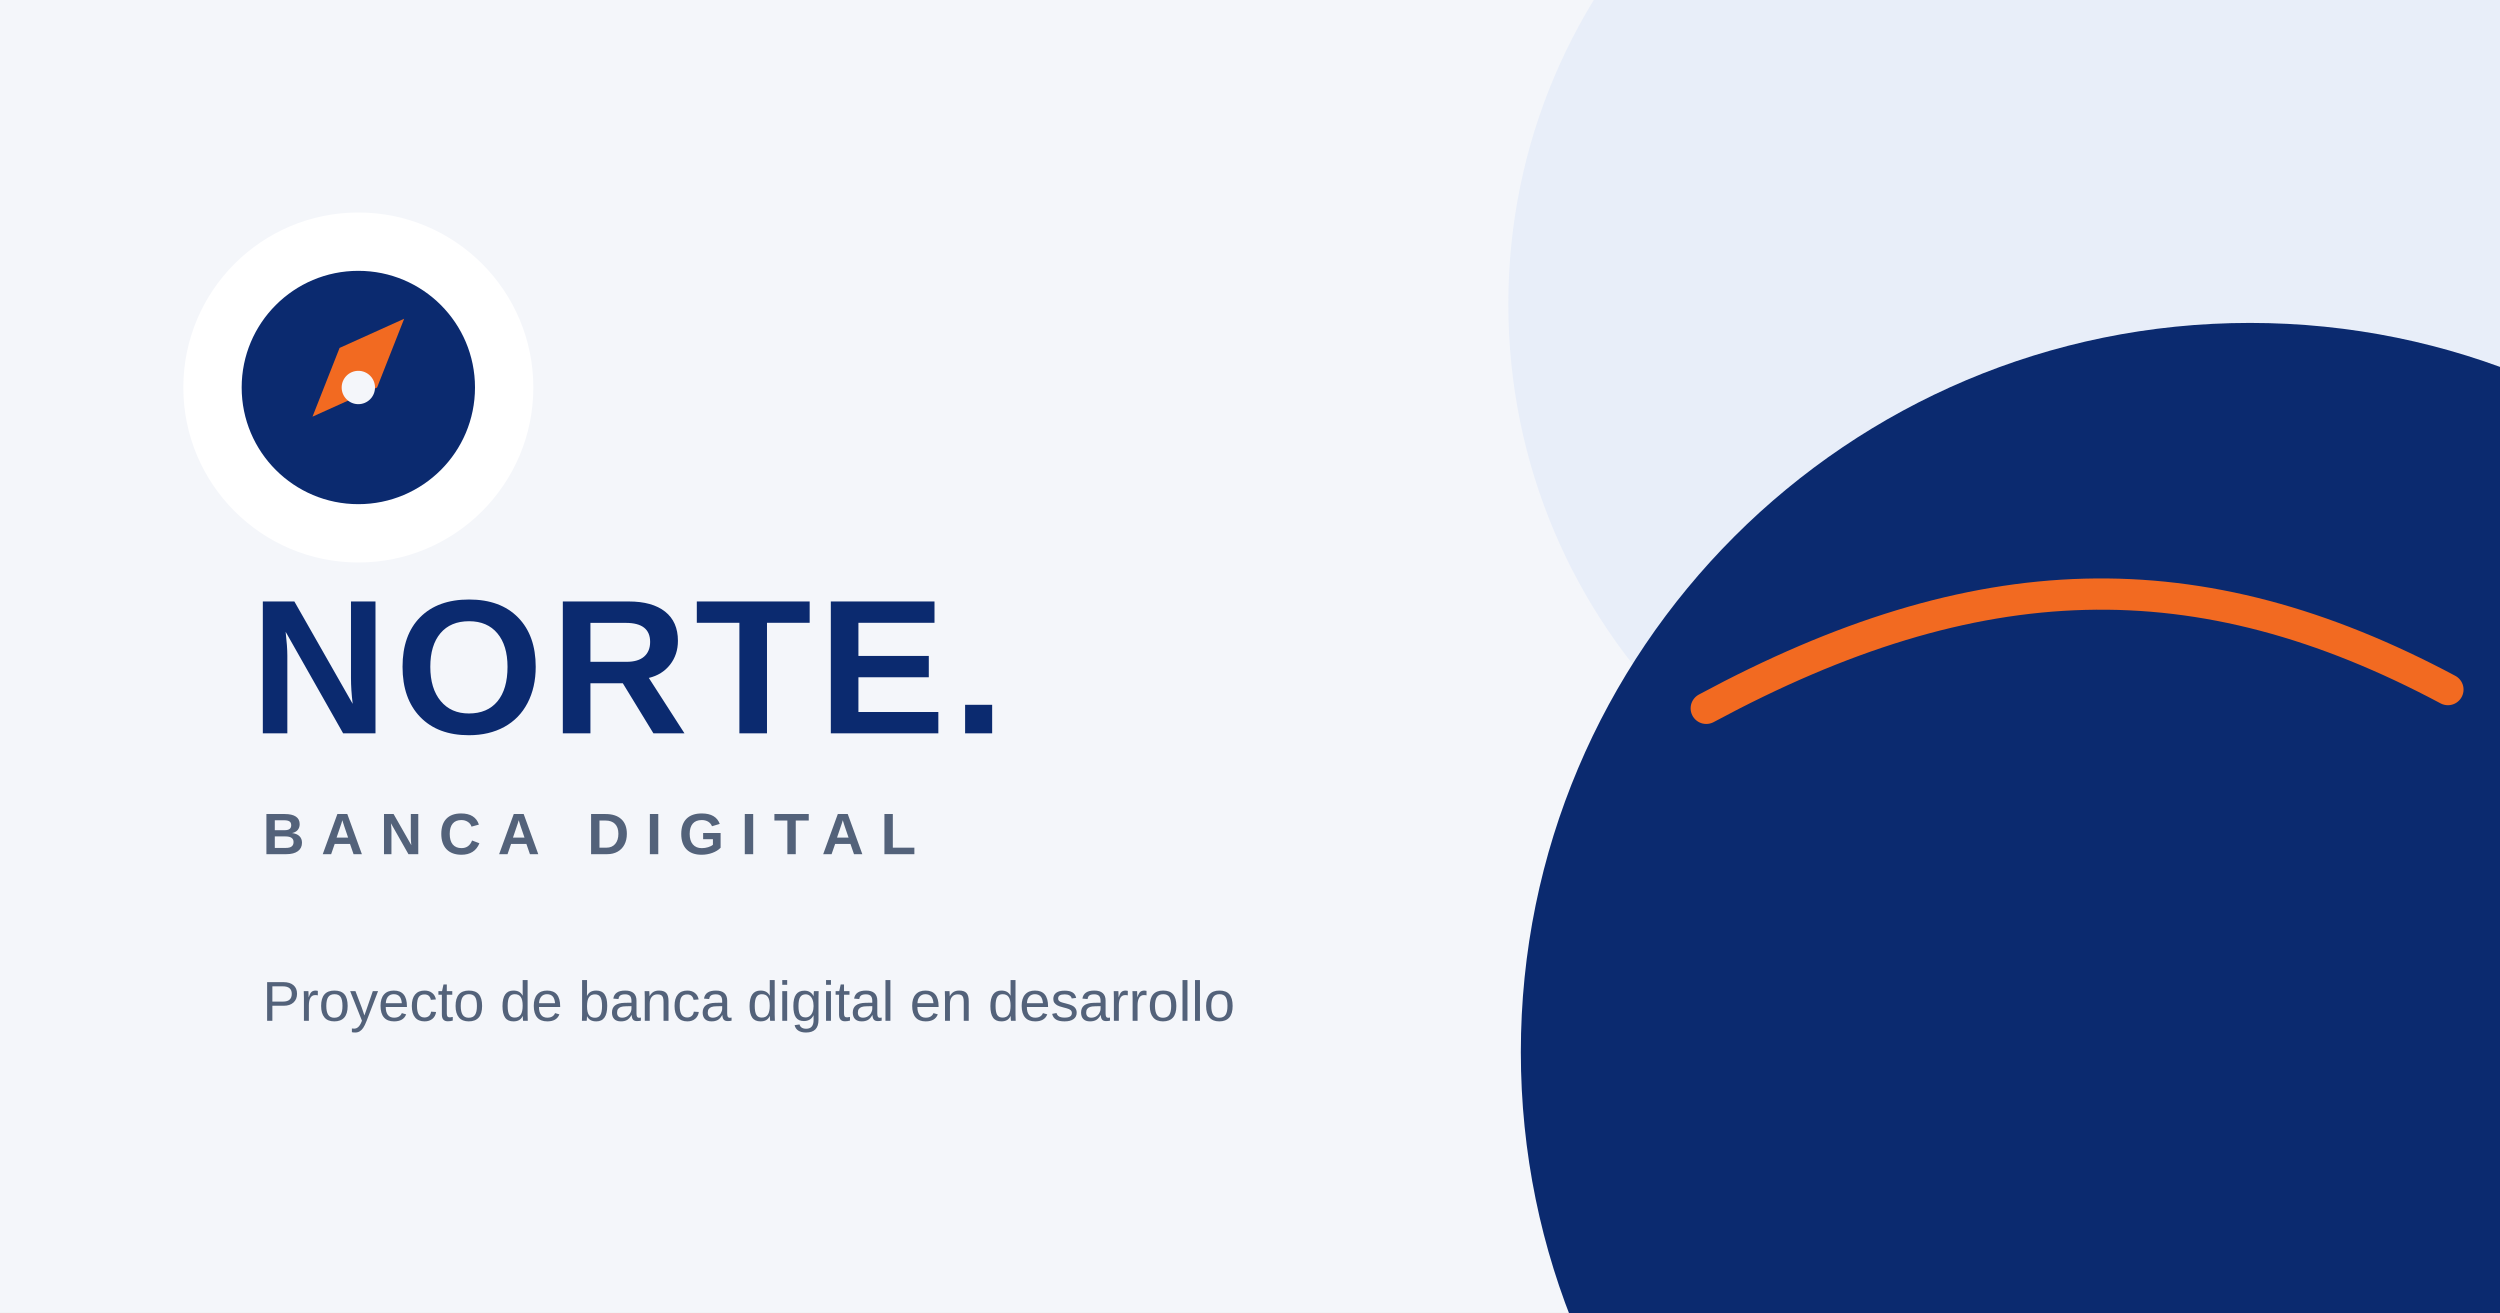
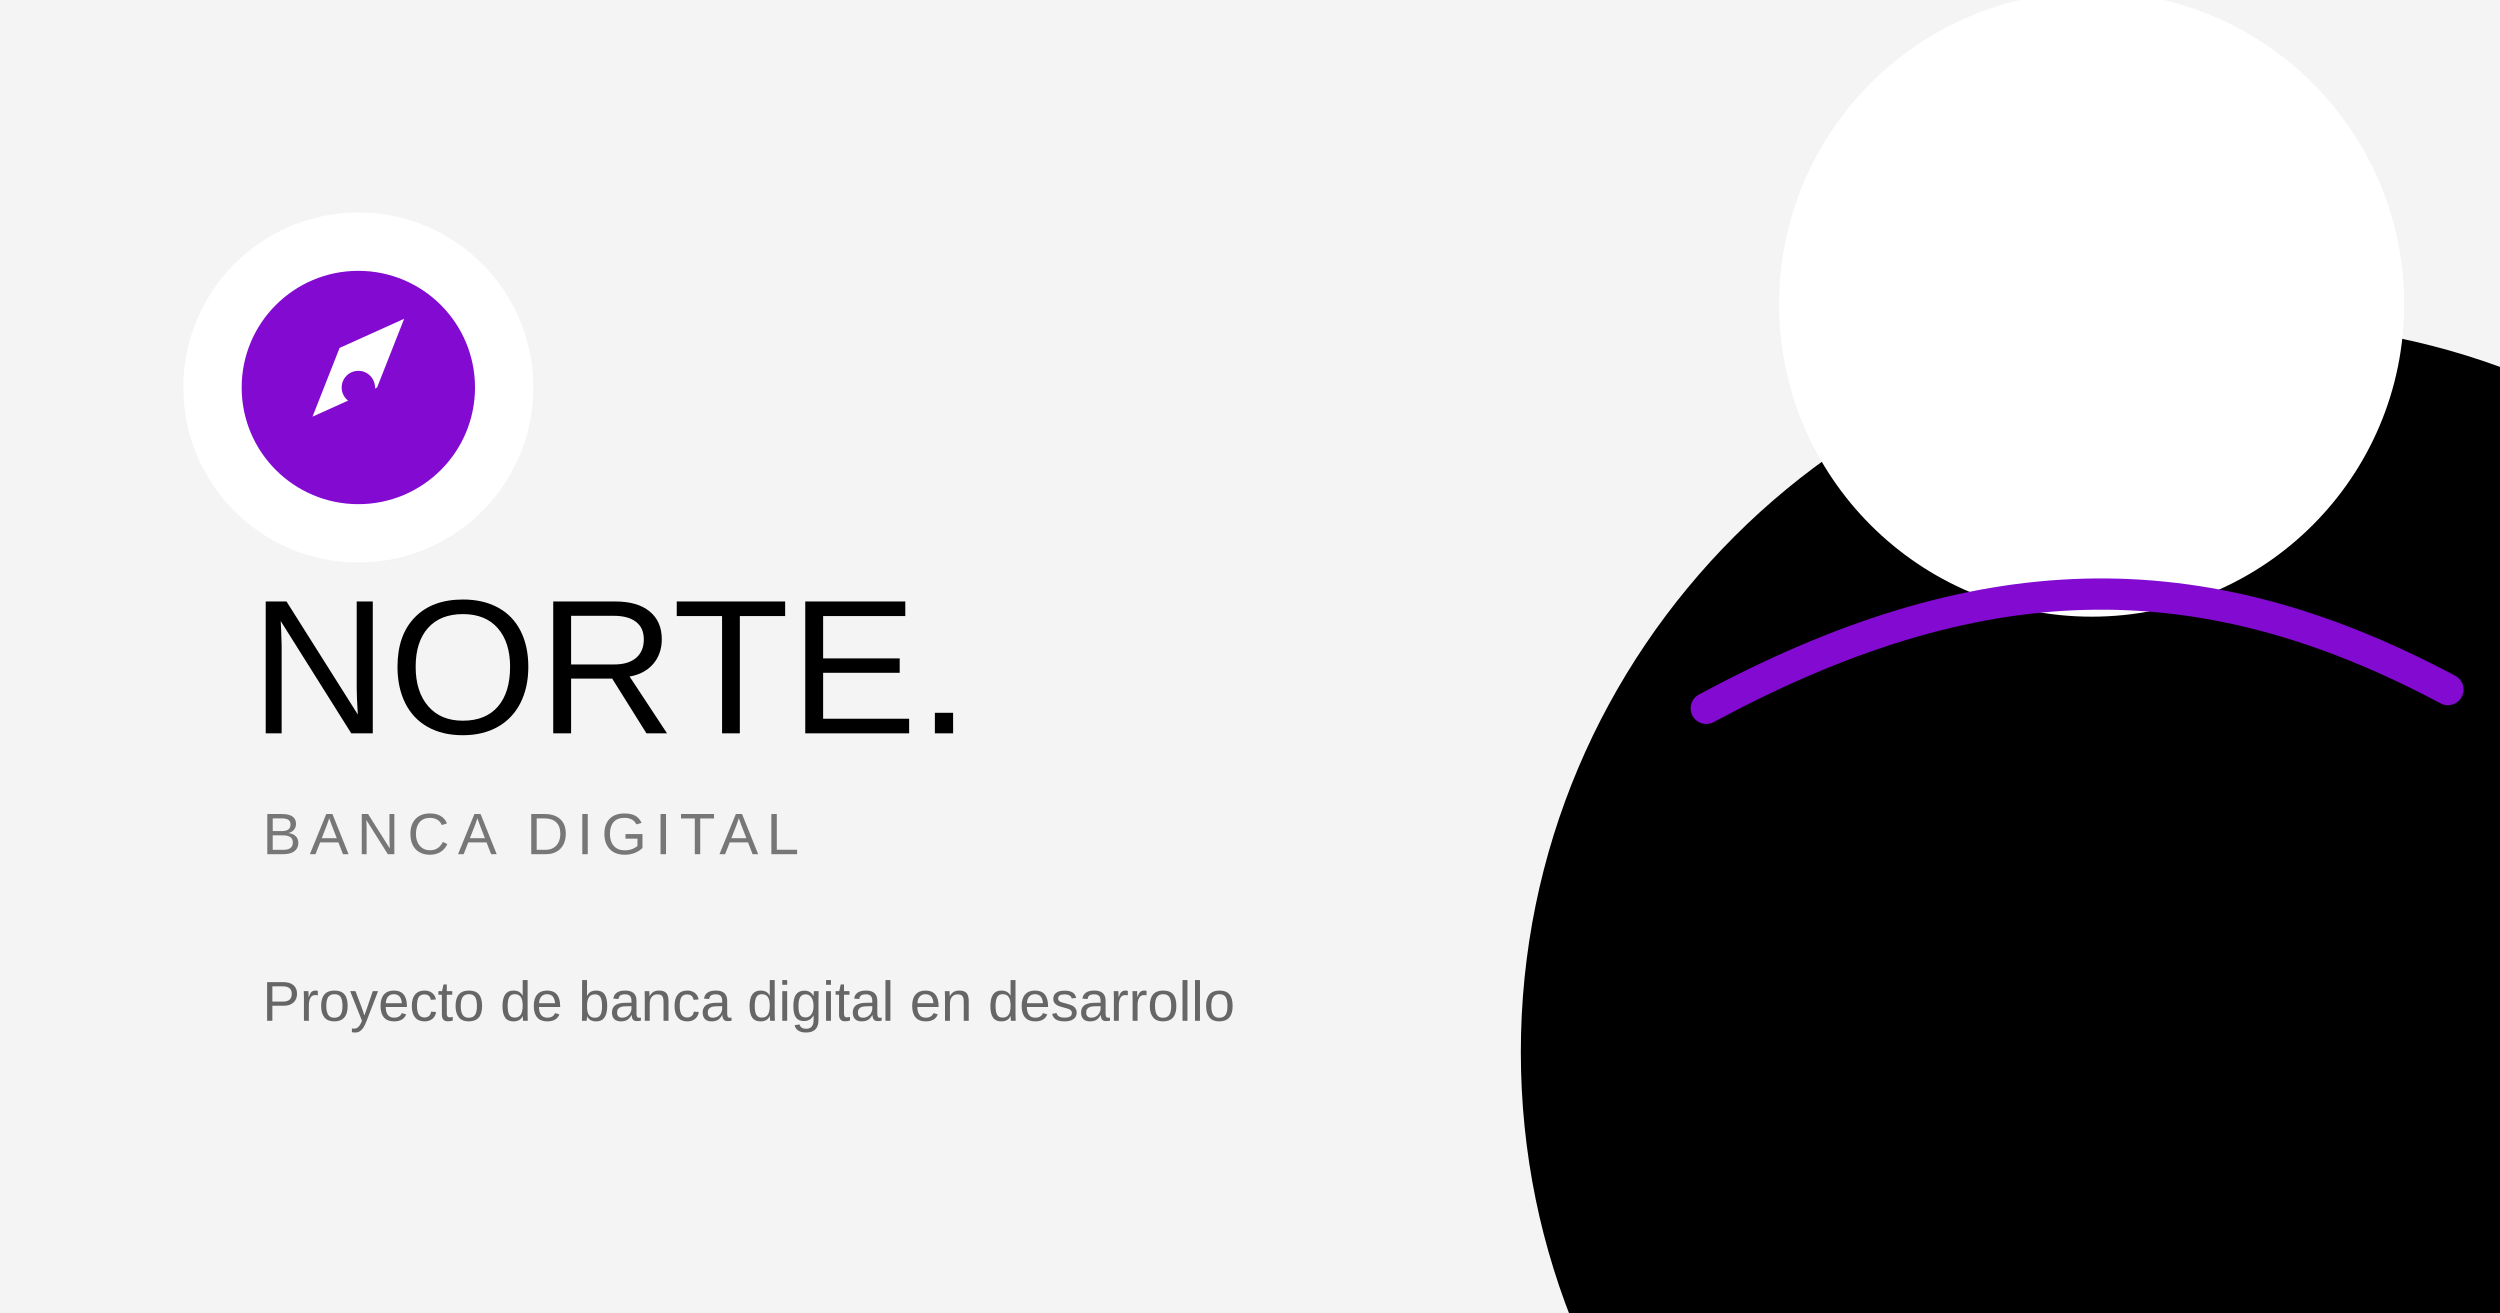
<svg xmlns="http://www.w3.org/2000/svg" viewBox="0 0 1200 630" role="img" aria-label="Norte, banca digital en desarrollo">
-   <rect width="1200" height="630" fill="#F4F6FA" />
-   <circle cx="1004" cy="146" r="280" fill="#E8EEF9" />
-   <circle cx="1080" cy="505" r="350" fill="#0B2A6F" />
-   <path d="M819 340c130-70 236-73 356-9" fill="none" stroke="#F26A21" stroke-width="15" stroke-linecap="round" />
+   <rect width="1200" height="630" fill="#F4F4F4" />
+   <circle cx="1080" cy="505" r="350" fill="#000000" />
+   <circle cx="1004" cy="146" r="150" fill="#FFFFFF" />
+   <path d="M819 340c130-70 236-73 356-9" fill="none" stroke="#820AD1" stroke-width="15" stroke-linecap="round" />
  <circle cx="172" cy="186" r="84" fill="#FFFFFF" />
-   <circle cx="172" cy="186" r="56" fill="#0B2A6F" />
-   <path d="m194 153-13 33-31 14 13-33 31-14Z" fill="#F26A21" />
-   <circle cx="172" cy="186" r="8" fill="#F4F6FA" />
-   <text x="120" y="352" fill="#0B2A6F" font-family="Arial, sans-serif" font-size="92" font-weight="800" letter-spacing="3">NORTE.</text>
-   <text x="126" y="410" fill="#53627A" font-family="Arial, sans-serif" font-size="28" font-weight="700" letter-spacing="8">BANCA DIGITAL</text>
-   <text x="126" y="490" fill="#53627A" font-family="Arial, sans-serif" font-size="27">Proyecto de banca digital en desarrollo</text>
+   <circle cx="172" cy="186" r="56" fill="#820AD1" />
+   <path d="m194 153-13 33-31 14 13-33 31-14Z" fill="#FFFFFF" />
+   <circle cx="172" cy="186" r="8" fill="#820AD1" />
+   <text x="120" y="352" fill="#000000" font-family="Arial, sans-serif" font-size="92" font-weight="500" letter-spacing="0">NORTE.</text>
+   <text x="126" y="410" fill="#777777" font-family="Arial, sans-serif" font-size="28" font-weight="500" letter-spacing="4">BANCA DIGITAL</text>
+   <text x="126" y="490" fill="#666666" font-family="Arial, sans-serif" font-size="27">Proyecto de banca digital en desarrollo</text>
</svg>
